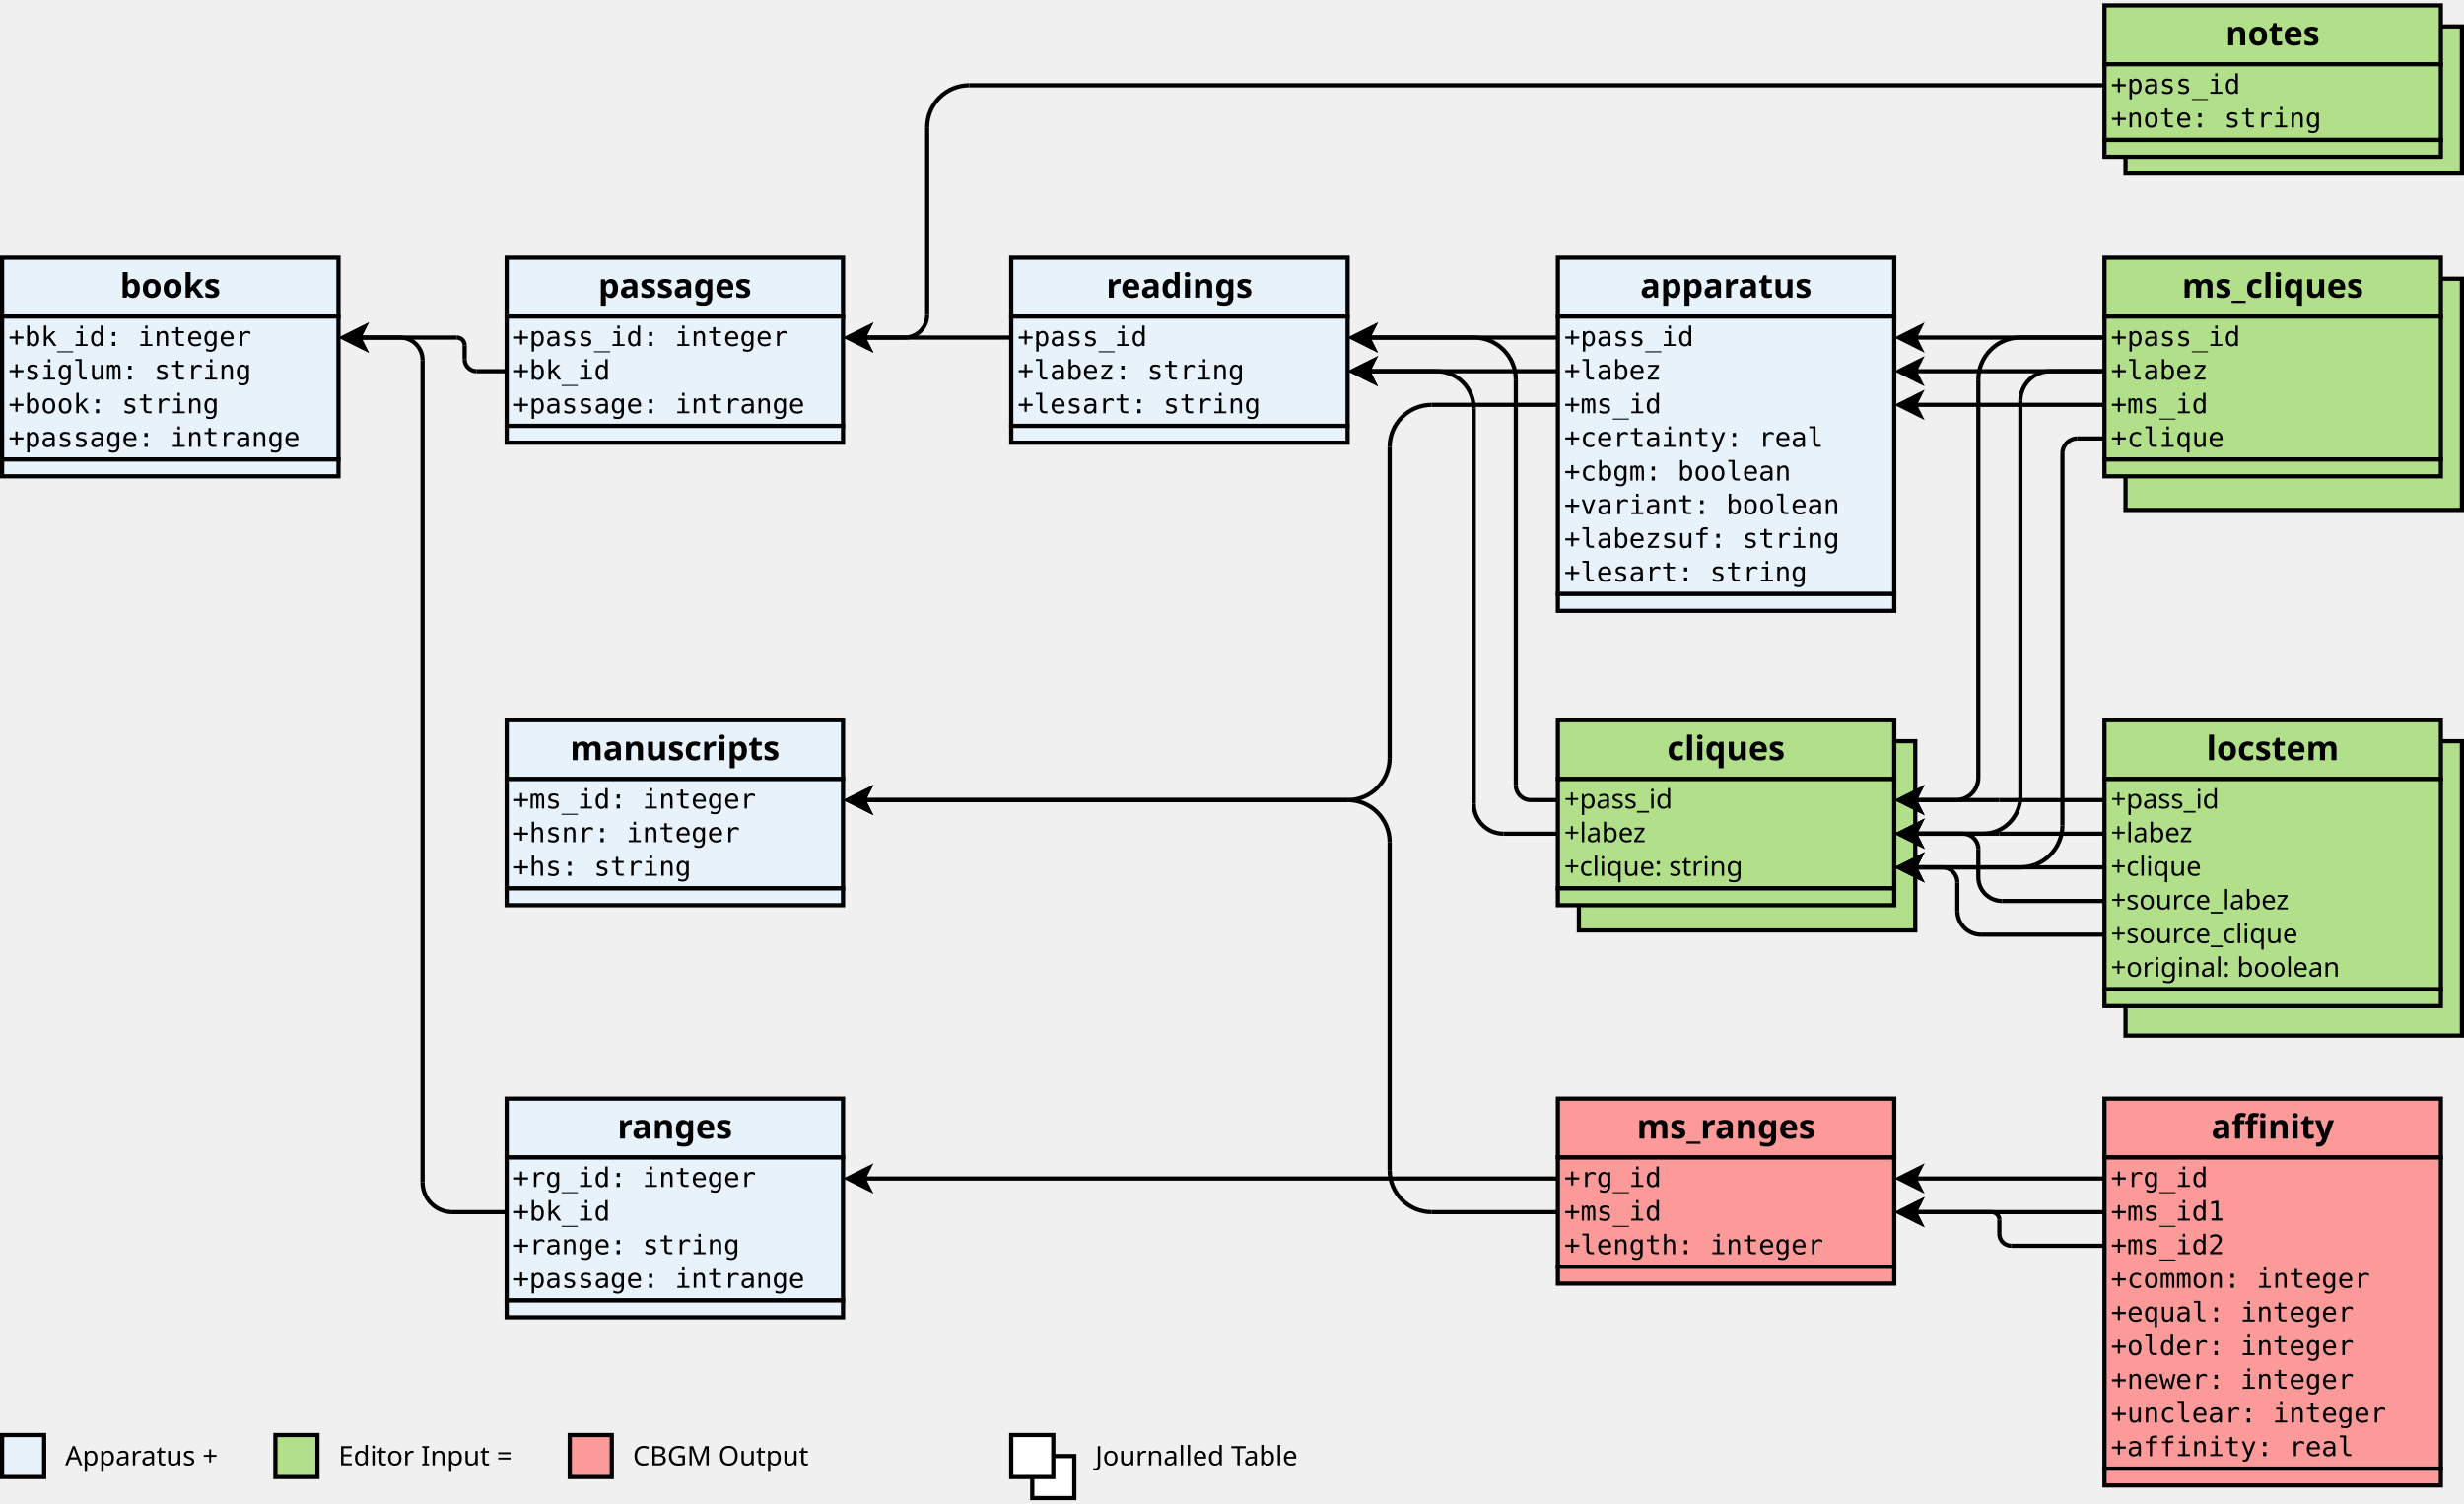
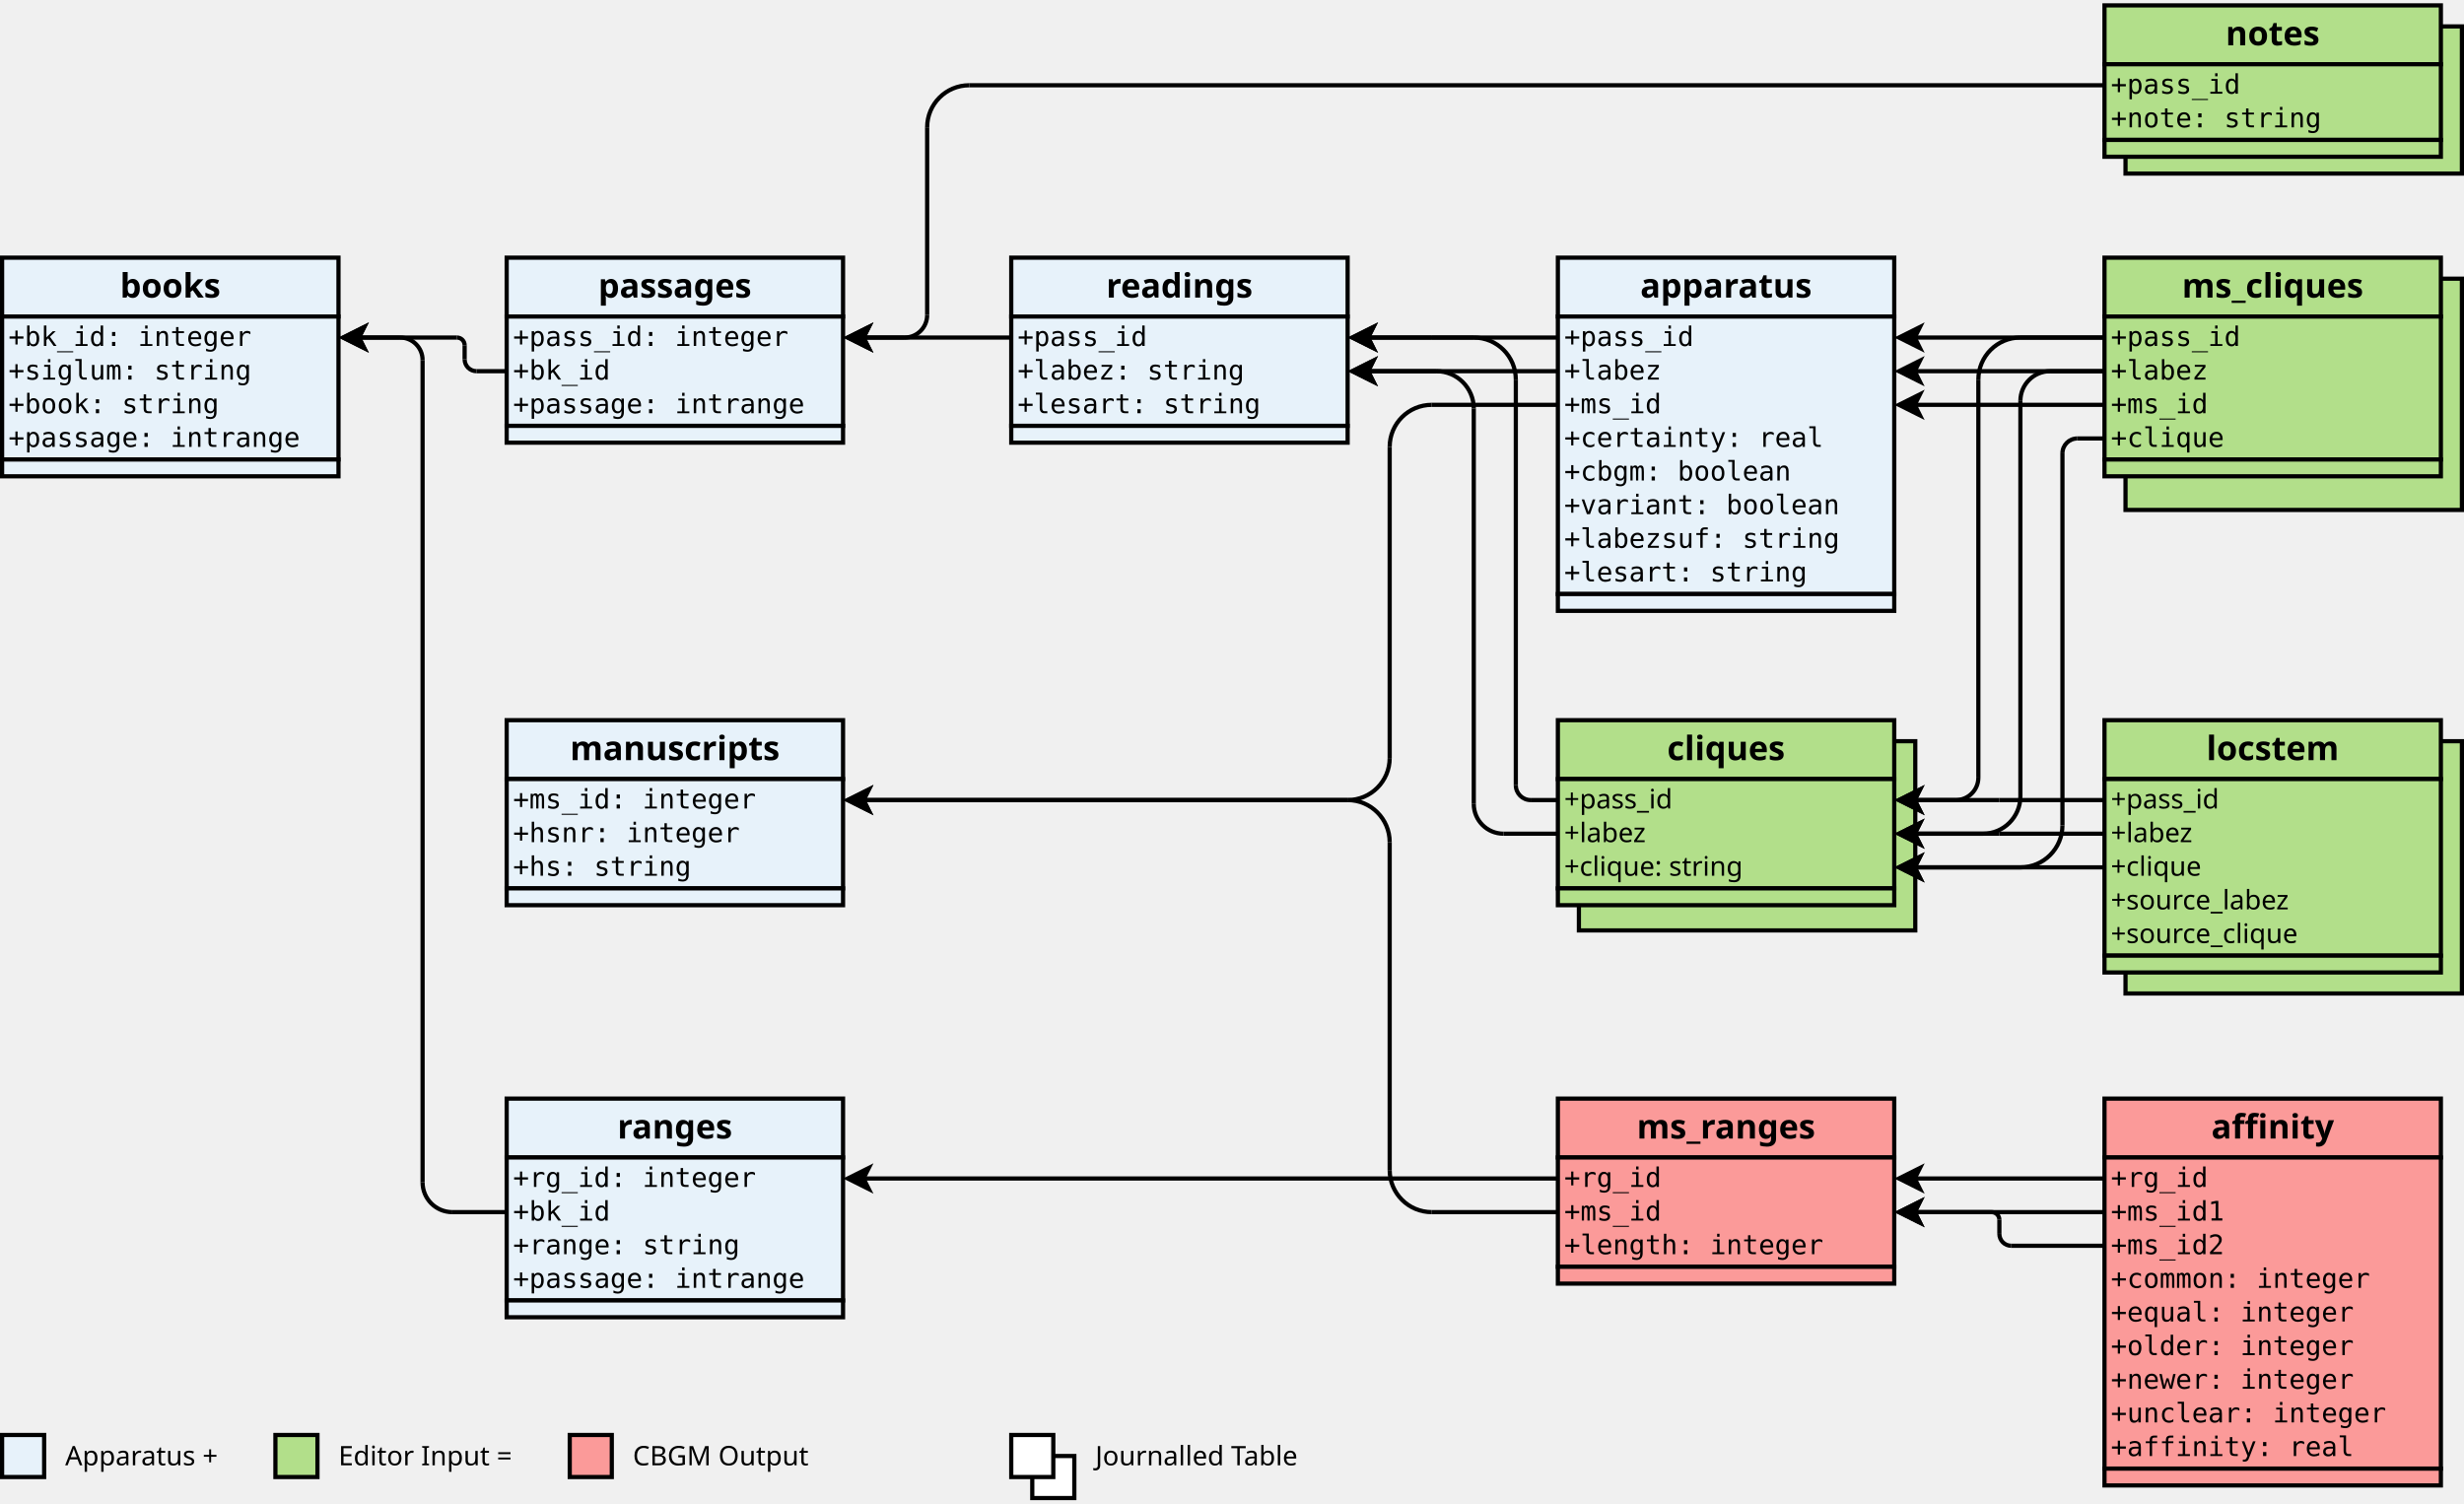
<svg xmlns="http://www.w3.org/2000/svg" width="59cm" height="36cm" viewBox="19 19 1172 712">
  <defs />
  <g id="Background">
    <rect style="fill: #ffffff; fill-opacity: 1; stroke-opacity: 1; stroke-width: 2; stroke: #000000" x="510" y="710" width="20" height="20" rx="0" ry="0" />
    <rect style="fill: #b2df8a; fill-opacity: 1; stroke-opacity: 1; stroke-width: 2; stroke: #000000" x="1030" y="150" width="160" height="110" rx="0" ry="0" />
-     <rect style="fill: #b2df8a; fill-opacity: 1; stroke-opacity: 1; stroke-width: 2; stroke: #000000" x="1030" y="370" width="160" height="140" rx="0" ry="0" />
+     <rect style="fill: #b2df8a; fill-opacity: 1; stroke-opacity: 1; stroke-width: 2; stroke: #000000" x="1030" y="370" width="160" height="120" rx="0" ry="0" />
    <rect style="fill: #b2df8a; fill-opacity: 1; stroke-opacity: 1; stroke-width: 2; stroke: #000000" x="1030" y="30" width="160" height="70" rx="0" ry="0" />
    <rect style="fill: #b2df8a; fill-opacity: 1; stroke-opacity: 1; stroke-width: 2; stroke: #000000" x="770" y="370" width="160" height="90" rx="0" ry="0" />
    <g>
      <rect style="fill: #e7f2fa; fill-opacity: 1; stroke-opacity: 1; stroke-width: 2; stroke: #000000" x="260" y="360" width="160" height="28" />
      <text font-size="16" style="fill: #000000; fill-opacity: 1; stroke: none;text-anchor:middle;font-family:sans-serif;font-style:normal;font-weight:700" x="340" y="379">manuscripts</text>
      <rect style="fill: #e7f2fa; fill-opacity: 1; stroke-opacity: 1; stroke-width: 2; stroke: #000000" x="260" y="388" width="160" height="52" />
      <text font-size="12.8" style="fill: #000000; fill-opacity: 1; stroke: none;text-anchor:start;font-family:monospace;font-style:normal;font-weight:normal" x="263" y="402">+ms_id: integer</text>
      <text font-size="12.8" style="fill: #000000; fill-opacity: 1; stroke: none;text-anchor:start;font-family:monospace;font-style:normal;font-weight:normal" x="263" y="418">+hsnr: integer</text>
      <text font-size="12.8" style="fill: #000000; fill-opacity: 1; stroke: none;text-anchor:start;font-family:monospace;font-style:normal;font-weight:normal" x="263" y="434">+hs: string</text>
      <rect style="fill: #e7f2fa; fill-opacity: 1; stroke-opacity: 1; stroke-width: 2; stroke: #000000" x="260" y="440" width="160" height="8" />
    </g>
    <g>
      <rect style="fill: #e7f2fa; fill-opacity: 1; stroke-opacity: 1; stroke-width: 2; stroke: #000000" x="260" y="140" width="160" height="28" />
      <text font-size="16" style="fill: #000000; fill-opacity: 1; stroke: none;text-anchor:middle;font-family:sans-serif;font-style:normal;font-weight:700" x="340" y="159">passages</text>
      <rect style="fill: #e7f2fa; fill-opacity: 1; stroke-opacity: 1; stroke-width: 2; stroke: #000000" x="260" y="168" width="160" height="52" />
      <text font-size="12.8" style="fill: #000000; fill-opacity: 1; stroke: none;text-anchor:start;font-family:monospace;font-style:normal;font-weight:normal" x="263" y="182">+pass_id: integer</text>
      <text font-size="12.8" style="fill: #000000; fill-opacity: 1; stroke: none;text-anchor:start;font-family:monospace;font-style:normal;font-weight:normal" x="263" y="198">+bk_id</text>
      <text font-size="12.8" style="fill: #000000; fill-opacity: 1; stroke: none;text-anchor:start;font-family:monospace;font-style:normal;font-weight:normal" x="263" y="214">+passage: intrange</text>
      <rect style="fill: #e7f2fa; fill-opacity: 1; stroke-opacity: 1; stroke-width: 2; stroke: #000000" x="260" y="220" width="160" height="8" />
    </g>
    <g>
      <rect style="fill: #e7f2fa; fill-opacity: 1; stroke-opacity: 1; stroke-width: 2; stroke: #000000" x="500" y="140" width="160" height="28" />
      <text font-size="16" style="fill: #000000; fill-opacity: 1; stroke: none;text-anchor:middle;font-family:sans-serif;font-style:normal;font-weight:700" x="580" y="159">readings</text>
      <rect style="fill: #e7f2fa; fill-opacity: 1; stroke-opacity: 1; stroke-width: 2; stroke: #000000" x="500" y="168" width="160" height="52" />
      <text font-size="12.8" style="fill: #000000; fill-opacity: 1; stroke: none;text-anchor:start;font-family:monospace;font-style:normal;font-weight:normal" x="503" y="182">+pass_id</text>
      <text font-size="12.8" style="fill: #000000; fill-opacity: 1; stroke: none;text-anchor:start;font-family:monospace;font-style:normal;font-weight:normal" x="503" y="198">+labez: string</text>
      <text font-size="12.8" style="fill: #000000; fill-opacity: 1; stroke: none;text-anchor:start;font-family:monospace;font-style:normal;font-weight:normal" x="503" y="214">+lesart: string</text>
      <rect style="fill: #e7f2fa; fill-opacity: 1; stroke-opacity: 1; stroke-width: 2; stroke: #000000" x="500" y="220" width="160" height="8" />
    </g>
    <g>
      <rect style="fill: #e7f2fa; fill-opacity: 1; stroke-opacity: 1; stroke-width: 2; stroke: #000000" x="760" y="140" width="160" height="28" />
      <text font-size="16" style="fill: #000000; fill-opacity: 1; stroke: none;text-anchor:middle;font-family:sans-serif;font-style:normal;font-weight:700" x="840" y="159">apparatus</text>
      <rect style="fill: #e7f2fa; fill-opacity: 1; stroke-opacity: 1; stroke-width: 2; stroke: #000000" x="760" y="168" width="160" height="132" />
      <text font-size="12.8" style="fill: #000000; fill-opacity: 1; stroke: none;text-anchor:start;font-family:monospace;font-style:normal;font-weight:normal" x="763" y="182">+pass_id</text>
      <text font-size="12.8" style="fill: #000000; fill-opacity: 1; stroke: none;text-anchor:start;font-family:monospace;font-style:normal;font-weight:normal" x="763" y="198">+labez</text>
      <text font-size="12.8" style="fill: #000000; fill-opacity: 1; stroke: none;text-anchor:start;font-family:monospace;font-style:normal;font-weight:normal" x="763" y="214">+ms_id</text>
      <text font-size="12.8" style="fill: #000000; fill-opacity: 1; stroke: none;text-anchor:start;font-family:monospace;font-style:normal;font-weight:normal" x="763" y="230">+certainty: real</text>
      <text font-size="12.8" style="fill: #000000; fill-opacity: 1; stroke: none;text-anchor:start;font-family:monospace;font-style:normal;font-weight:normal" x="763" y="246">+cbgm: boolean</text>
      <text font-size="12.8" style="fill: #000000; fill-opacity: 1; stroke: none;text-anchor:start;font-family:monospace;font-style:normal;font-weight:normal" x="763" y="262">+variant: boolean</text>
      <text font-size="12.8" style="fill: #000000; fill-opacity: 1; stroke: none;text-anchor:start;font-family:monospace;font-style:normal;font-weight:normal" x="763" y="278">+labezsuf: string</text>
      <text font-size="12.8" style="fill: #000000; fill-opacity: 1; stroke: none;text-anchor:start;font-family:monospace;font-style:normal;font-weight:normal" x="763" y="294">+lesart: string</text>
      <rect style="fill: #e7f2fa; fill-opacity: 1; stroke-opacity: 1; stroke-width: 2; stroke: #000000" x="760" y="300" width="160" height="8" />
    </g>
    <g>
      <rect style="fill: #b2df8a; fill-opacity: 1; stroke-opacity: 1; stroke-width: 2; stroke: #000000" x="760" y="360" width="160" height="28" />
      <text font-size="16" style="fill: #000000; fill-opacity: 1; stroke: none;text-anchor:middle;font-family:sans-serif;font-style:normal;font-weight:700" x="840" y="379">cliques</text>
      <rect style="fill: #b2df8a; fill-opacity: 1; stroke-opacity: 1; stroke-width: 2; stroke: #000000" x="760" y="388" width="160" height="52" />
      <text font-size="12.8" style="fill: #000000; fill-opacity: 1; stroke: none;text-anchor:start;font-family:sans-serif;font-style:normal;font-weight:normal" x="763" y="402">+pass_id</text>
      <text font-size="12.8" style="fill: #000000; fill-opacity: 1; stroke: none;text-anchor:start;font-family:sans-serif;font-style:normal;font-weight:normal" x="763" y="418">+labez</text>
      <text font-size="12.8" style="fill: #000000; fill-opacity: 1; stroke: none;text-anchor:start;font-family:sans-serif;font-style:normal;font-weight:normal" x="763" y="434">+clique: string</text>
      <rect style="fill: #b2df8a; fill-opacity: 1; stroke-opacity: 1; stroke-width: 2; stroke: #000000" x="760" y="440" width="160" height="8" />
    </g>
    <g>
      <rect style="fill: #b2df8a; fill-opacity: 1; stroke-opacity: 1; stroke-width: 2; stroke: #000000" x="1020" y="360" width="160" height="28" />
      <text font-size="16" style="fill: #000000; fill-opacity: 1; stroke: none;text-anchor:middle;font-family:sans-serif;font-style:normal;font-weight:700" x="1100" y="379">locstem</text>
-       <rect style="fill: #b2df8a; fill-opacity: 1; stroke-opacity: 1; stroke-width: 2; stroke: #000000" x="1020" y="388" width="160" height="100" />
+       <rect style="fill: #b2df8a; fill-opacity: 1; stroke-opacity: 1; stroke-width: 2; stroke: #000000" x="1020" y="388" width="160" height="84" />
      <text font-size="12.8" style="fill: #000000; fill-opacity: 1; stroke: none;text-anchor:start;font-family:sans-serif;font-style:normal;font-weight:normal" x="1023" y="402">+pass_id</text>
      <text font-size="12.8" style="fill: #000000; fill-opacity: 1; stroke: none;text-anchor:start;font-family:sans-serif;font-style:normal;font-weight:normal" x="1023" y="418">+labez</text>
      <text font-size="12.8" style="fill: #000000; fill-opacity: 1; stroke: none;text-anchor:start;font-family:sans-serif;font-style:normal;font-weight:normal" x="1023" y="434">+clique</text>
      <text font-size="12.8" style="fill: #000000; fill-opacity: 1; stroke: none;text-anchor:start;font-family:sans-serif;font-style:normal;font-weight:normal" x="1023" y="450">+source_labez</text>
      <text font-size="12.8" style="fill: #000000; fill-opacity: 1; stroke: none;text-anchor:start;font-family:sans-serif;font-style:normal;font-weight:normal" x="1023" y="466">+source_clique</text>
-       <text font-size="12.8" style="fill: #000000; fill-opacity: 1; stroke: none;text-anchor:start;font-family:sans-serif;font-style:normal;font-weight:normal" x="1023" y="482">+original: boolean</text>
-       <rect style="fill: #b2df8a; fill-opacity: 1; stroke-opacity: 1; stroke-width: 2; stroke: #000000" x="1020" y="488" width="160" height="8" />
+       <rect style="fill: #b2df8a; fill-opacity: 1; stroke-opacity: 1; stroke-width: 2; stroke: #000000" x="1020" y="472" width="160" height="8" />
    </g>
    <g>
      <line style="fill: none; stroke-opacity: 1; stroke-width: 2; stroke: #000000" x1="1020" y1="398" x2="970" y2="398" />
      <line style="fill: none; stroke-opacity: 1; stroke-width: 2; stroke: #000000" x1="970" y1="398" x2="970" y2="398" />
      <line style="fill: none; stroke-opacity: 1; stroke-width: 2; stroke: #000000" x1="970" y1="398" x2="929.736" y2="398" />
      <polygon style="fill: #000000; fill-opacity: 1; stroke-opacity: 1; stroke-width: 2; stroke: #000000" fill-rule="evenodd" points="922.236,398 932.236,393 929.736,398 932.236,403 " />
    </g>
    <g>
      <polyline style="fill: none; stroke-opacity: 1; stroke-width: 2; stroke: #000000" points="500,178 460,178 460,178 429.736,178 " />
      <polygon style="fill: #000000; fill-opacity: 1; stroke-opacity: 1; stroke-width: 2; stroke: #000000" fill-rule="evenodd" points="422.236,178 432.236,173 429.736,178 432.236,183 " />
    </g>
    <g>
      <line style="fill: none; stroke-opacity: 1; stroke-width: 2; stroke: #000000" x1="760" y1="398" x2="747.071" y2="398" />
      <path style="fill: none; stroke-opacity: 1; stroke-width: 2; stroke: #000000" d="M 747.071,398 A 7.071,7.071 0 0 1 740,390.929" />
      <line style="fill: none; stroke-opacity: 1; stroke-width: 2; stroke: #000000" x1="740" y1="390.929" x2="740" y2="198" />
      <path style="fill: none; stroke-opacity: 1; stroke-width: 2; stroke: #000000" d="M 740,198 A 20,20 0 0 0 720,178" />
      <line style="fill: none; stroke-opacity: 1; stroke-width: 2; stroke: #000000" x1="720" y1="178" x2="669.736" y2="178" />
      <polygon style="fill: #000000; fill-opacity: 1; stroke-opacity: 1; stroke-width: 2; stroke: #000000" fill-rule="evenodd" points="662.236,178 672.236,173 669.736,178 672.236,183 " />
    </g>
    <g>
      <rect style="fill: #e7f2fa; fill-opacity: 1; stroke-opacity: 1; stroke-width: 2; stroke: #000000" x="20" y="140" width="160" height="28" />
      <text font-size="16" style="fill: #000000; fill-opacity: 1; stroke: none;text-anchor:middle;font-family:sans-serif;font-style:normal;font-weight:700" x="100" y="159">books</text>
      <rect style="fill: #e7f2fa; fill-opacity: 1; stroke-opacity: 1; stroke-width: 2; stroke: #000000" x="20" y="168" width="160" height="68" />
      <text font-size="12.8" style="fill: #000000; fill-opacity: 1; stroke: none;text-anchor:start;font-family:monospace;font-style:normal;font-weight:normal" x="23" y="182">+bk_id: integer</text>
      <text font-size="12.8" style="fill: #000000; fill-opacity: 1; stroke: none;text-anchor:start;font-family:monospace;font-style:normal;font-weight:normal" x="23" y="198">+siglum: string</text>
      <text font-size="12.8" style="fill: #000000; fill-opacity: 1; stroke: none;text-anchor:start;font-family:monospace;font-style:normal;font-weight:normal" x="23" y="214">+book: string</text>
      <text font-size="12.8" style="fill: #000000; fill-opacity: 1; stroke: none;text-anchor:start;font-family:monospace;font-style:normal;font-weight:normal" x="23" y="230">+passage: intrange</text>
      <rect style="fill: #e7f2fa; fill-opacity: 1; stroke-opacity: 1; stroke-width: 2; stroke: #000000" x="20" y="236" width="160" height="8" />
    </g>
    <g>
      <rect style="fill: #fb9a99; fill-opacity: 1; stroke-opacity: 1; stroke-width: 2; stroke: #000000" x="760" y="540" width="160" height="28" />
      <text font-size="16" style="fill: #000000; fill-opacity: 1; stroke: none;text-anchor:middle;font-family:sans-serif;font-style:normal;font-weight:700" x="840" y="559">ms_ranges</text>
      <rect style="fill: #fb9a99; fill-opacity: 1; stroke-opacity: 1; stroke-width: 2; stroke: #000000" x="760" y="568" width="160" height="52" />
      <text font-size="12.8" style="fill: #000000; fill-opacity: 1; stroke: none;text-anchor:start;font-family:monospace;font-style:normal;font-weight:normal" x="763" y="582">+rg_id</text>
      <text font-size="12.8" style="fill: #000000; fill-opacity: 1; stroke: none;text-anchor:start;font-family:monospace;font-style:normal;font-weight:normal" x="763" y="598">+ms_id</text>
      <text font-size="12.8" style="fill: #000000; fill-opacity: 1; stroke: none;text-anchor:start;font-family:monospace;font-style:normal;font-weight:normal" x="763" y="614">+length: integer</text>
      <rect style="fill: #fb9a99; fill-opacity: 1; stroke-opacity: 1; stroke-width: 2; stroke: #000000" x="760" y="620" width="160" height="8" />
    </g>
    <g>
      <rect style="fill: #fb9a99; fill-opacity: 1; stroke-opacity: 1; stroke-width: 2; stroke: #000000" x="1020" y="540" width="160" height="28" />
      <text font-size="16" style="fill: #000000; fill-opacity: 1; stroke: none;text-anchor:middle;font-family:sans-serif;font-style:normal;font-weight:700" x="1100" y="559">affinity</text>
      <rect style="fill: #fb9a99; fill-opacity: 1; stroke-opacity: 1; stroke-width: 2; stroke: #000000" x="1020" y="568" width="160" height="148" />
      <text font-size="12.8" style="fill: #000000; fill-opacity: 1; stroke: none;text-anchor:start;font-family:monospace;font-style:normal;font-weight:normal" x="1023" y="582">+rg_id</text>
      <text font-size="12.8" style="fill: #000000; fill-opacity: 1; stroke: none;text-anchor:start;font-family:monospace;font-style:normal;font-weight:normal" x="1023" y="598">+ms_id1</text>
      <text font-size="12.8" style="fill: #000000; fill-opacity: 1; stroke: none;text-anchor:start;font-family:monospace;font-style:normal;font-weight:normal" x="1023" y="614">+ms_id2</text>
      <text font-size="12.8" style="fill: #000000; fill-opacity: 1; stroke: none;text-anchor:start;font-family:monospace;font-style:normal;font-weight:normal" x="1023" y="630">+common: integer</text>
      <text font-size="12.8" style="fill: #000000; fill-opacity: 1; stroke: none;text-anchor:start;font-family:monospace;font-style:normal;font-weight:normal" x="1023" y="646">+equal: integer</text>
      <text font-size="12.8" style="fill: #000000; fill-opacity: 1; stroke: none;text-anchor:start;font-family:monospace;font-style:normal;font-weight:normal" x="1023" y="662">+older: integer</text>
      <text font-size="12.8" style="fill: #000000; fill-opacity: 1; stroke: none;text-anchor:start;font-family:monospace;font-style:normal;font-weight:normal" x="1023" y="678">+newer: integer</text>
      <text font-size="12.8" style="fill: #000000; fill-opacity: 1; stroke: none;text-anchor:start;font-family:monospace;font-style:normal;font-weight:normal" x="1023" y="694">+unclear: integer</text>
      <text font-size="12.8" style="fill: #000000; fill-opacity: 1; stroke: none;text-anchor:start;font-family:monospace;font-style:normal;font-weight:normal" x="1023" y="710">+affinity: real</text>
      <rect style="fill: #fb9a99; fill-opacity: 1; stroke-opacity: 1; stroke-width: 2; stroke: #000000" x="1020" y="716" width="160" height="8" />
    </g>
    <g>
      <line style="fill: none; stroke-opacity: 1; stroke-width: 2; stroke: #000000" x1="760" y1="594" x2="700" y2="594" />
      <path style="fill: none; stroke-opacity: 1; stroke-width: 2; stroke: #000000" d="M 700,594 A 20,20 0 0 1 680,574" />
      <line style="fill: none; stroke-opacity: 1; stroke-width: 2; stroke: #000000" x1="680" y1="574" x2="680" y2="418" />
      <path style="fill: none; stroke-opacity: 1; stroke-width: 2; stroke: #000000" d="M 680,418 A 20,20 0 0 0 660,398" />
      <line style="fill: none; stroke-opacity: 1; stroke-width: 2; stroke: #000000" x1="660" y1="398" x2="429.736" y2="398" />
      <polygon style="fill: #000000; fill-opacity: 1; stroke-opacity: 1; stroke-width: 2; stroke: #000000" fill-rule="evenodd" points="422.236,398 432.236,393 429.736,398 432.236,403 " />
    </g>
    <g>
      <polyline style="fill: none; stroke-opacity: 1; stroke-width: 2; stroke: #000000" points="1020,578 970,578 970,578 929.736,578 " />
      <polygon style="fill: #000000; fill-opacity: 1; stroke-opacity: 1; stroke-width: 2; stroke: #000000" fill-rule="evenodd" points="922.236,578 932.236,573 929.736,578 932.236,583 " />
    </g>
    <g>
      <rect style="fill: #e7f2fa; fill-opacity: 1; stroke-opacity: 1; stroke-width: 2; stroke: #000000" x="260" y="540" width="160" height="28" />
      <text font-size="16" style="fill: #000000; fill-opacity: 1; stroke: none;text-anchor:middle;font-family:sans-serif;font-style:normal;font-weight:700" x="340" y="559">ranges</text>
      <rect style="fill: #e7f2fa; fill-opacity: 1; stroke-opacity: 1; stroke-width: 2; stroke: #000000" x="260" y="568" width="160" height="68" />
      <text font-size="12.8" style="fill: #000000; fill-opacity: 1; stroke: none;text-anchor:start;font-family:monospace;font-style:normal;font-weight:normal" x="263" y="582">+rg_id: integer</text>
      <text font-size="12.8" style="fill: #000000; fill-opacity: 1; stroke: none;text-anchor:start;font-family:monospace;font-style:normal;font-weight:normal" x="263" y="598">+bk_id</text>
      <text font-size="12.8" style="fill: #000000; fill-opacity: 1; stroke: none;text-anchor:start;font-family:monospace;font-style:normal;font-weight:normal" x="263" y="614">+range: string</text>
      <text font-size="12.8" style="fill: #000000; fill-opacity: 1; stroke: none;text-anchor:start;font-family:monospace;font-style:normal;font-weight:normal" x="263" y="630">+passage: intrange</text>
      <rect style="fill: #e7f2fa; fill-opacity: 1; stroke-opacity: 1; stroke-width: 2; stroke: #000000" x="260" y="636" width="160" height="8" />
    </g>
    <g>
      <line style="fill: none; stroke-opacity: 1; stroke-width: 2; stroke: #000000" x1="760" y1="578" x2="590" y2="578" />
      <line style="fill: none; stroke-opacity: 1; stroke-width: 2; stroke: #000000" x1="590" y1="578" x2="590" y2="578" />
      <line style="fill: none; stroke-opacity: 1; stroke-width: 2; stroke: #000000" x1="590" y1="578" x2="429.736" y2="578" />
      <polygon style="fill: #000000; fill-opacity: 1; stroke-opacity: 1; stroke-width: 2; stroke: #000000" fill-rule="evenodd" points="422.236,578 432.236,573 429.736,578 432.236,583 " />
    </g>
    <g>
      <line style="fill: none; stroke-opacity: 1; stroke-width: 2; stroke: #000000" x1="260" y1="594" x2="234.142" y2="594" />
      <path style="fill: none; stroke-opacity: 1; stroke-width: 2; stroke: #000000" d="M 234.142,594 A 14.142,14.142 0 0 1 220,579.858" />
      <line style="fill: none; stroke-opacity: 1; stroke-width: 2; stroke: #000000" x1="220" y1="579.858" x2="220" y2="188.7" />
      <path style="fill: none; stroke-opacity: 1; stroke-width: 2; stroke: #000000" d="M 220,188.7 A 10.7,10.7 0 0 0 209.3,178" />
      <line style="fill: none; stroke-opacity: 1; stroke-width: 2; stroke: #000000" x1="209.3" y1="178" x2="189.736" y2="178" />
      <polygon style="fill: #000000; fill-opacity: 1; stroke-opacity: 1; stroke-width: 2; stroke: #000000" fill-rule="evenodd" points="182.236,178 192.236,173 189.736,178 192.236,183 " />
    </g>
    <g>
      <line style="fill: none; stroke-opacity: 1; stroke-width: 2; stroke: #000000" x1="760" y1="414" x2="734.142" y2="414" />
      <path style="fill: none; stroke-opacity: 1; stroke-width: 2; stroke: #000000" d="M 734.142,414 A 14.142,14.142 0 0 1 720,399.858" />
      <line style="fill: none; stroke-opacity: 1; stroke-width: 2; stroke: #000000" x1="720" y1="399.858" x2="720" y2="211.771" />
      <path style="fill: none; stroke-opacity: 1; stroke-width: 2; stroke: #000000" d="M 720,211.771 A 17.771,17.771 0 0 0 702.229,194" />
      <line style="fill: none; stroke-opacity: 1; stroke-width: 2; stroke: #000000" x1="702.229" y1="194" x2="669.736" y2="194" />
      <polygon style="fill: #000000; fill-opacity: 1; stroke-opacity: 1; stroke-width: 2; stroke: #000000" fill-rule="evenodd" points="662.236,194 672.236,189 669.736,194 672.236,199 " />
    </g>
    <g>
      <line style="fill: none; stroke-opacity: 1; stroke-width: 2; stroke: #000000" x1="1020" y1="414" x2="970" y2="414" />
      <line style="fill: none; stroke-opacity: 1; stroke-width: 2; stroke: #000000" x1="970" y1="414" x2="970" y2="414" />
      <line style="fill: none; stroke-opacity: 1; stroke-width: 2; stroke: #000000" x1="970" y1="414" x2="929.736" y2="414" />
      <polygon style="fill: #000000; fill-opacity: 1; stroke-opacity: 1; stroke-width: 2; stroke: #000000" fill-rule="evenodd" points="922.236,414 932.236,409 929.736,414 932.236,419 " />
    </g>
    <g>
      <line style="fill: none; stroke-opacity: 1; stroke-width: 2; stroke: #000000" x1="1020" y1="430" x2="970" y2="430" />
      <line style="fill: none; stroke-opacity: 1; stroke-width: 2; stroke: #000000" x1="970" y1="430" x2="970" y2="430" />
      <line style="fill: none; stroke-opacity: 1; stroke-width: 2; stroke: #000000" x1="970" y1="430" x2="929.736" y2="430" />
      <polygon style="fill: #000000; fill-opacity: 1; stroke-opacity: 1; stroke-width: 2; stroke: #000000" fill-rule="evenodd" points="922.236,430 932.236,425 929.736,430 932.236,435 " />
    </g>
    <g>
      <line style="fill: none; stroke-opacity: 1; stroke-width: 2; stroke: #000000" x1="760" y1="210" x2="700" y2="210" />
      <path style="fill: none; stroke-opacity: 1; stroke-width: 2; stroke: #000000" d="M 700,210 A 20,20 0 0 0 680,230" />
      <line style="fill: none; stroke-opacity: 1; stroke-width: 2; stroke: #000000" x1="680" y1="230" x2="680" y2="378" />
      <path style="fill: none; stroke-opacity: 1; stroke-width: 2; stroke: #000000" d="M 680,378 A 20,20 0 0 1 660,398" />
      <line style="fill: none; stroke-opacity: 1; stroke-width: 2; stroke: #000000" x1="660" y1="398" x2="429.736" y2="398" />
      <polygon style="fill: #000000; fill-opacity: 1; stroke-opacity: 1; stroke-width: 2; stroke: #000000" fill-rule="evenodd" points="422.236,398 432.236,393 429.736,398 432.236,403 " />
    </g>
    <g>
      <line style="fill: none; stroke-opacity: 1; stroke-width: 2; stroke: #000000" x1="760" y1="178" x2="700" y2="178" />
      <line style="fill: none; stroke-opacity: 1; stroke-width: 2; stroke: #000000" x1="700" y1="178" x2="700" y2="178" />
      <line style="fill: none; stroke-opacity: 1; stroke-width: 2; stroke: #000000" x1="700" y1="178" x2="669.736" y2="178" />
      <polygon style="fill: #000000; fill-opacity: 1; stroke-opacity: 1; stroke-width: 2; stroke: #000000" fill-rule="evenodd" points="662.236,178 672.236,173 669.736,178 672.236,183 " />
    </g>
    <g>
      <line style="fill: none; stroke-opacity: 1; stroke-width: 2; stroke: #000000" x1="760" y1="194" x2="680" y2="194" />
      <line style="fill: none; stroke-opacity: 1; stroke-width: 2; stroke: #000000" x1="680" y1="194" x2="680" y2="194" />
      <line style="fill: none; stroke-opacity: 1; stroke-width: 2; stroke: #000000" x1="680" y1="194" x2="669.736" y2="194" />
      <polygon style="fill: #000000; fill-opacity: 1; stroke-opacity: 1; stroke-width: 2; stroke: #000000" fill-rule="evenodd" points="662.236,194 672.236,189 669.736,194 672.236,199 " />
    </g>
    <g>
      <polyline style="fill: none; stroke-opacity: 1; stroke-width: 2; stroke: #000000" points="1020,594 970,594 970,594 929.736,594 " />
      <polygon style="fill: #000000; fill-opacity: 1; stroke-opacity: 1; stroke-width: 2; stroke: #000000" fill-rule="evenodd" points="922.236,594 932.236,589 929.736,594 932.236,599 " />
    </g>
    <g>
      <line style="fill: none; stroke-opacity: 1; stroke-width: 2; stroke: #000000" x1="1020" y1="610" x2="975.657" y2="610" />
      <path style="fill: none; stroke-opacity: 1; stroke-width: 2; stroke: #000000" d="M 975.657,610 A 5.657,5.657 0 0 1 970,604.343" />
      <line style="fill: none; stroke-opacity: 1; stroke-width: 2; stroke: #000000" x1="970" y1="604.343" x2="970" y2="597.657" />
      <path style="fill: none; stroke-opacity: 1; stroke-width: 2; stroke: #000000" d="M 970,597.657 A 3.657,3.657 0 0 0 966.343,594" />
      <line style="fill: none; stroke-opacity: 1; stroke-width: 2; stroke: #000000" x1="966.343" y1="594" x2="929.736" y2="594" />
      <polygon style="fill: #000000; fill-opacity: 1; stroke-opacity: 1; stroke-width: 2; stroke: #000000" fill-rule="evenodd" points="922.236,594 932.236,589 929.736,594 932.236,599 " />
    </g>
    <g>
      <line style="fill: none; stroke-opacity: 1; stroke-width: 2; stroke: #000000" x1="260" y1="194" x2="245.657" y2="194" />
      <path style="fill: none; stroke-opacity: 1; stroke-width: 2; stroke: #000000" d="M 245.657,194 A 5.657,5.657 0 0 1 240,188.343" />
      <line style="fill: none; stroke-opacity: 1; stroke-width: 2; stroke: #000000" x1="240" y1="188.343" x2="240" y2="181.657" />
      <path style="fill: none; stroke-opacity: 1; stroke-width: 2; stroke: #000000" d="M 240,181.657 A 3.657,3.657 0 0 0 236.343,178" />
      <line style="fill: none; stroke-opacity: 1; stroke-width: 2; stroke: #000000" x1="236.343" y1="178" x2="189.736" y2="178" />
      <polygon style="fill: #000000; fill-opacity: 1; stroke-opacity: 1; stroke-width: 2; stroke: #000000" fill-rule="evenodd" points="182.236,178 192.236,173 189.736,178 192.236,183 " />
    </g>
    <g>
-       <line style="fill: none; stroke-opacity: 1; stroke-width: 2; stroke: #000000" x1="1020" y1="446" x2="971.314" y2="446" />
-       <path style="fill: none; stroke-opacity: 1; stroke-width: 2; stroke: #000000" d="M 971.314,446 A 11.314,11.314 0 0 1 960,434.686" />
-       <line style="fill: none; stroke-opacity: 1; stroke-width: 2; stroke: #000000" x1="960" y1="434.686" x2="960" y2="421.314" />
-       <path style="fill: none; stroke-opacity: 1; stroke-width: 2; stroke: #000000" d="M 960,421.314 A 7.314,7.314 0 0 0 952.686,414" />
-       <line style="fill: none; stroke-opacity: 1; stroke-width: 2; stroke: #000000" x1="952.686" y1="414" x2="929.736" y2="414" />
-       <polygon style="fill: #000000; fill-opacity: 1; stroke-opacity: 1; stroke-width: 2; stroke: #000000" fill-rule="evenodd" points="922.236,414 932.236,409 929.736,414 932.236,419 " />
-     </g>
-     <g>
-       <line style="fill: none; stroke-opacity: 1; stroke-width: 2; stroke: #000000" x1="1020" y1="462" x2="961.314" y2="462" />
-       <path style="fill: none; stroke-opacity: 1; stroke-width: 2; stroke: #000000" d="M 961.314,462 A 11.314,11.314 0 0 1 950,450.686" />
-       <line style="fill: none; stroke-opacity: 1; stroke-width: 2; stroke: #000000" x1="950" y1="450.686" x2="950" y2="437.164" />
-       <path style="fill: none; stroke-opacity: 1; stroke-width: 2; stroke: #000000" d="M 950,437.164 A 7.164,7.164 0 0 0 942.836,430" />
-       <line style="fill: none; stroke-opacity: 1; stroke-width: 2; stroke: #000000" x1="942.836" y1="430" x2="929.736" y2="430" />
-       <polygon style="fill: #000000; fill-opacity: 1; stroke-opacity: 1; stroke-width: 2; stroke: #000000" fill-rule="evenodd" points="922.236,430 932.236,425 929.736,430 932.236,435 " />
-     </g>
-     <g>
      <rect style="fill: #b2df8a; fill-opacity: 1; stroke-opacity: 1; stroke-width: 2; stroke: #000000" x="1020" y="140" width="160" height="28" />
      <text font-size="16" style="fill: #000000; fill-opacity: 1; stroke: none;text-anchor:middle;font-family:sans-serif;font-style:normal;font-weight:700" x="1100" y="159">ms_cliques</text>
      <rect style="fill: #b2df8a; fill-opacity: 1; stroke-opacity: 1; stroke-width: 2; stroke: #000000" x="1020" y="168" width="160" height="68" />
      <text font-size="12.8" style="fill: #000000; fill-opacity: 1; stroke: none;text-anchor:start;font-family:monospace;font-style:normal;font-weight:normal" x="1023" y="182">+pass_id</text>
      <text font-size="12.8" style="fill: #000000; fill-opacity: 1; stroke: none;text-anchor:start;font-family:monospace;font-style:normal;font-weight:normal" x="1023" y="198">+labez</text>
      <text font-size="12.8" style="fill: #000000; fill-opacity: 1; stroke: none;text-anchor:start;font-family:monospace;font-style:normal;font-weight:normal" x="1023" y="214">+ms_id</text>
      <text font-size="12.8" style="fill: #000000; fill-opacity: 1; stroke: none;text-anchor:start;font-family:monospace;font-style:normal;font-weight:normal" x="1023" y="230">+clique</text>
      <rect style="fill: #b2df8a; fill-opacity: 1; stroke-opacity: 1; stroke-width: 2; stroke: #000000" x="1020" y="236" width="160" height="8" />
    </g>
    <g>
      <line style="fill: none; stroke-opacity: 1; stroke-width: 2; stroke: #000000" x1="1020" y1="178" x2="980" y2="178" />
      <path style="fill: none; stroke-opacity: 1; stroke-width: 2; stroke: #000000" d="M 980,178 A 20,20 0 0 0 960,198" />
      <line style="fill: none; stroke-opacity: 1; stroke-width: 2; stroke: #000000" x1="960" y1="198" x2="960" y2="387.3" />
      <path style="fill: none; stroke-opacity: 1; stroke-width: 2; stroke: #000000" d="M 960,387.3 A 10.7,10.7 0 0 1 949.3,398" />
      <line style="fill: none; stroke-opacity: 1; stroke-width: 2; stroke: #000000" x1="949.3" y1="398" x2="929.736" y2="398" />
      <polygon style="fill: #000000; fill-opacity: 1; stroke-opacity: 1; stroke-width: 2; stroke: #000000" fill-rule="evenodd" points="922.236,398 932.236,393 929.736,398 932.236,403 " />
    </g>
    <g>
      <line style="fill: none; stroke-opacity: 1; stroke-width: 2; stroke: #000000" x1="1020" y1="194" x2="994.142" y2="194" />
      <path style="fill: none; stroke-opacity: 1; stroke-width: 2; stroke: #000000" d="M 994.142,194 A 14.142,14.142 0 0 0 980,208.142" />
      <line style="fill: none; stroke-opacity: 1; stroke-width: 2; stroke: #000000" x1="980" y1="208.142" x2="980" y2="396.229" />
      <path style="fill: none; stroke-opacity: 1; stroke-width: 2; stroke: #000000" d="M 980,396.229 A 17.771,17.771 0 0 1 962.229,414" />
      <line style="fill: none; stroke-opacity: 1; stroke-width: 2; stroke: #000000" x1="962.229" y1="414" x2="929.736" y2="414" />
      <polygon style="fill: #000000; fill-opacity: 1; stroke-opacity: 1; stroke-width: 2; stroke: #000000" fill-rule="evenodd" points="922.236,414 932.236,409 929.736,414 932.236,419 " />
    </g>
    <g>
      <line style="fill: none; stroke-opacity: 1; stroke-width: 2; stroke: #000000" x1="1020" y1="226" x2="1007.07" y2="226" />
      <path style="fill: none; stroke-opacity: 1; stroke-width: 2; stroke: #000000" d="M 1007.07,226 A 7.071,7.071 0 0 0 1000,233.071" />
      <line style="fill: none; stroke-opacity: 1; stroke-width: 2; stroke: #000000" x1="1000" y1="233.071" x2="1000" y2="410" />
      <path style="fill: none; stroke-opacity: 1; stroke-width: 2; stroke: #000000" d="M 1000,410 A 20,20 0 0 1 980,430" />
      <line style="fill: none; stroke-opacity: 1; stroke-width: 2; stroke: #000000" x1="980" y1="430" x2="929.736" y2="430" />
      <polygon style="fill: #000000; fill-opacity: 1; stroke-opacity: 1; stroke-width: 2; stroke: #000000" fill-rule="evenodd" points="922.236,430 932.236,425 929.736,430 932.236,435 " />
    </g>
    <rect style="fill: #b2df8a; fill-opacity: 1; stroke-opacity: 1; stroke-width: 2; stroke: #000000" x="150" y="700" width="20" height="20" rx="0" ry="0" />
    <text font-size="12.8" style="fill: #000000; fill-opacity: 1; stroke: none;text-anchor:start;font-family:sans-serif;font-style:normal;font-weight:normal" x="180" y="714.425">
      <tspan x="180" y="714.425">Editor Input =</tspan>
    </text>
    <rect style="fill: #fb9a99; fill-opacity: 1; stroke-opacity: 1; stroke-width: 2; stroke: #000000" x="290" y="700" width="20" height="20" rx="0" ry="0" />
    <text font-size="12.8" style="fill: #000000; fill-opacity: 1; stroke: none;text-anchor:start;font-family:sans-serif;font-style:normal;font-weight:normal" x="320" y="714.425">
      <tspan x="320" y="714.425">CBGM Output</tspan>
    </text>
    <g>
      <polyline style="fill: none; stroke-opacity: 1; stroke-width: 2; stroke: #000000" points="1020,178 970,178 970,178 929.736,178 " />
      <polygon style="fill: #000000; fill-opacity: 1; stroke-opacity: 1; stroke-width: 2; stroke: #000000" fill-rule="evenodd" points="922.236,178 932.236,173 929.736,178 932.236,183 " />
    </g>
    <g>
      <polyline style="fill: none; stroke-opacity: 1; stroke-width: 2; stroke: #000000" points="1020,194 970,194 970,194 929.736,194 " />
      <polygon style="fill: #000000; fill-opacity: 1; stroke-opacity: 1; stroke-width: 2; stroke: #000000" fill-rule="evenodd" points="922.236,194 932.236,189 929.736,194 932.236,199 " />
    </g>
    <g>
      <polyline style="fill: none; stroke-opacity: 1; stroke-width: 2; stroke: #000000" points="1020,210 970,210 970,210 929.736,210 " />
      <polygon style="fill: #000000; fill-opacity: 1; stroke-opacity: 1; stroke-width: 2; stroke: #000000" fill-rule="evenodd" points="922.236,210 932.236,205 929.736,210 932.236,215 " />
    </g>
    <g>
      <rect style="fill: #b2df8a; fill-opacity: 1; stroke-opacity: 1; stroke-width: 2; stroke: #000000" x="1020" y="20" width="160" height="28" />
      <text font-size="16" style="fill: #000000; fill-opacity: 1; stroke: none;text-anchor:middle;font-family:sans-serif;font-style:normal;font-weight:700" x="1100" y="39">notes</text>
      <rect style="fill: #b2df8a; fill-opacity: 1; stroke-opacity: 1; stroke-width: 2; stroke: #000000" x="1020" y="48" width="160" height="36" />
      <text font-size="12.8" style="fill: #000000; fill-opacity: 1; stroke: none;text-anchor:start;font-family:monospace;font-style:normal;font-weight:normal" x="1023" y="62">+pass_id</text>
      <text font-size="12.8" style="fill: #000000; fill-opacity: 1; stroke: none;text-anchor:start;font-family:monospace;font-style:normal;font-weight:normal" x="1023" y="78">+note: string</text>
      <rect style="fill: #b2df8a; fill-opacity: 1; stroke-opacity: 1; stroke-width: 2; stroke: #000000" x="1020" y="84" width="160" height="8" />
    </g>
    <g>
      <line style="fill: none; stroke-opacity: 1; stroke-width: 2; stroke: #000000" x1="1020" y1="58" x2="480" y2="58" />
      <path style="fill: none; stroke-opacity: 1; stroke-width: 2; stroke: #000000" d="M 480,58 A 20,20 0 0 0 460,78" />
      <line style="fill: none; stroke-opacity: 1; stroke-width: 2; stroke: #000000" x1="460" y1="78" x2="460" y2="167.3" />
      <path style="fill: none; stroke-opacity: 1; stroke-width: 2; stroke: #000000" d="M 460,167.3 A 10.7,10.7 0 0 1 449.3,178" />
      <line style="fill: none; stroke-opacity: 1; stroke-width: 2; stroke: #000000" x1="449.3" y1="178" x2="429.736" y2="178" />
      <polygon style="fill: #000000; fill-opacity: 1; stroke-opacity: 1; stroke-width: 2; stroke: #000000" fill-rule="evenodd" points="422.236,178 432.236,173 429.736,178 432.236,183 " />
    </g>
    <rect style="fill: #e7f2fa; fill-opacity: 1; stroke-opacity: 1; stroke-width: 2; stroke: #000000" x="20" y="700" width="20" height="20" rx="0" ry="0" />
    <text font-size="12.8" style="fill: #000000; fill-opacity: 1; stroke: none;text-anchor:start;font-family:sans-serif;font-style:normal;font-weight:normal" x="50" y="714.425">
      <tspan x="50" y="714.425">Apparatus +</tspan>
    </text>
    <rect style="fill: #ffffff; fill-opacity: 1; stroke-opacity: 1; stroke-width: 2; stroke: #000000" x="500" y="700" width="20" height="20" rx="0" ry="0" />
    <text font-size="12.8" style="fill: #000000; fill-opacity: 1; stroke: none;text-anchor:start;font-family:sans-serif;font-style:normal;font-weight:normal" x="540" y="714.425">
      <tspan x="540" y="714.425">Journalled Table</tspan>
    </text>
  </g>
</svg>
